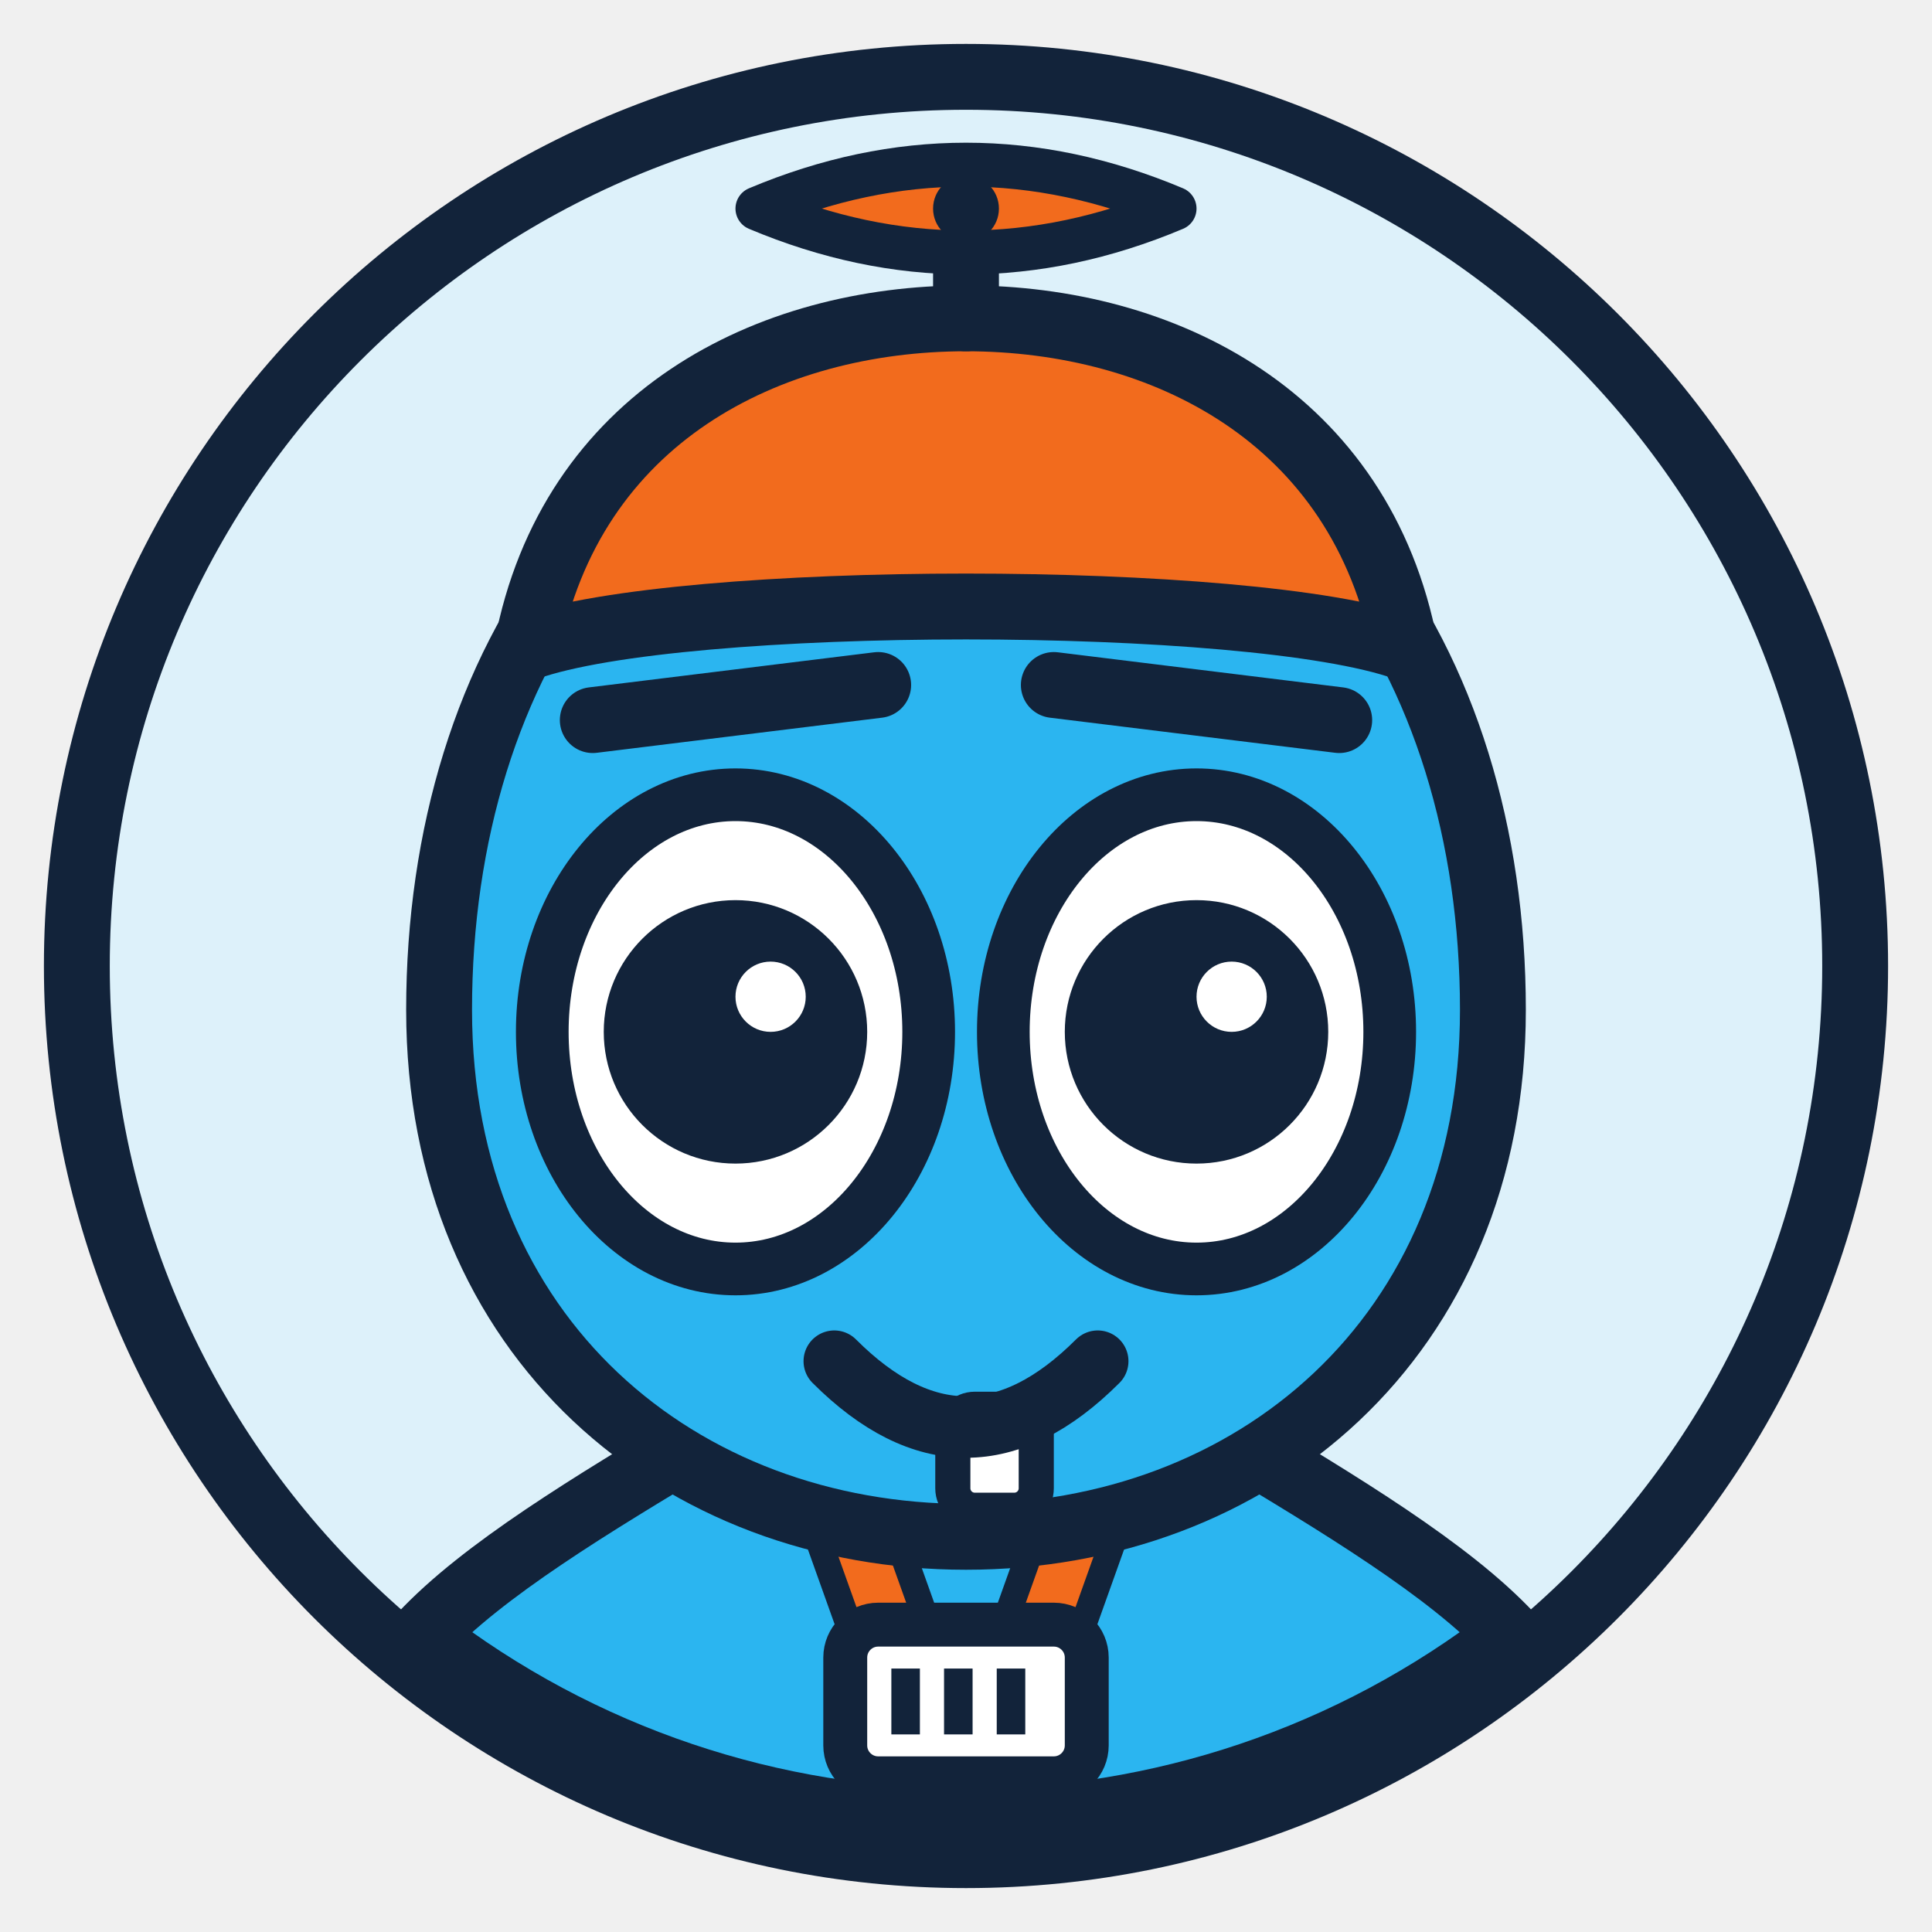
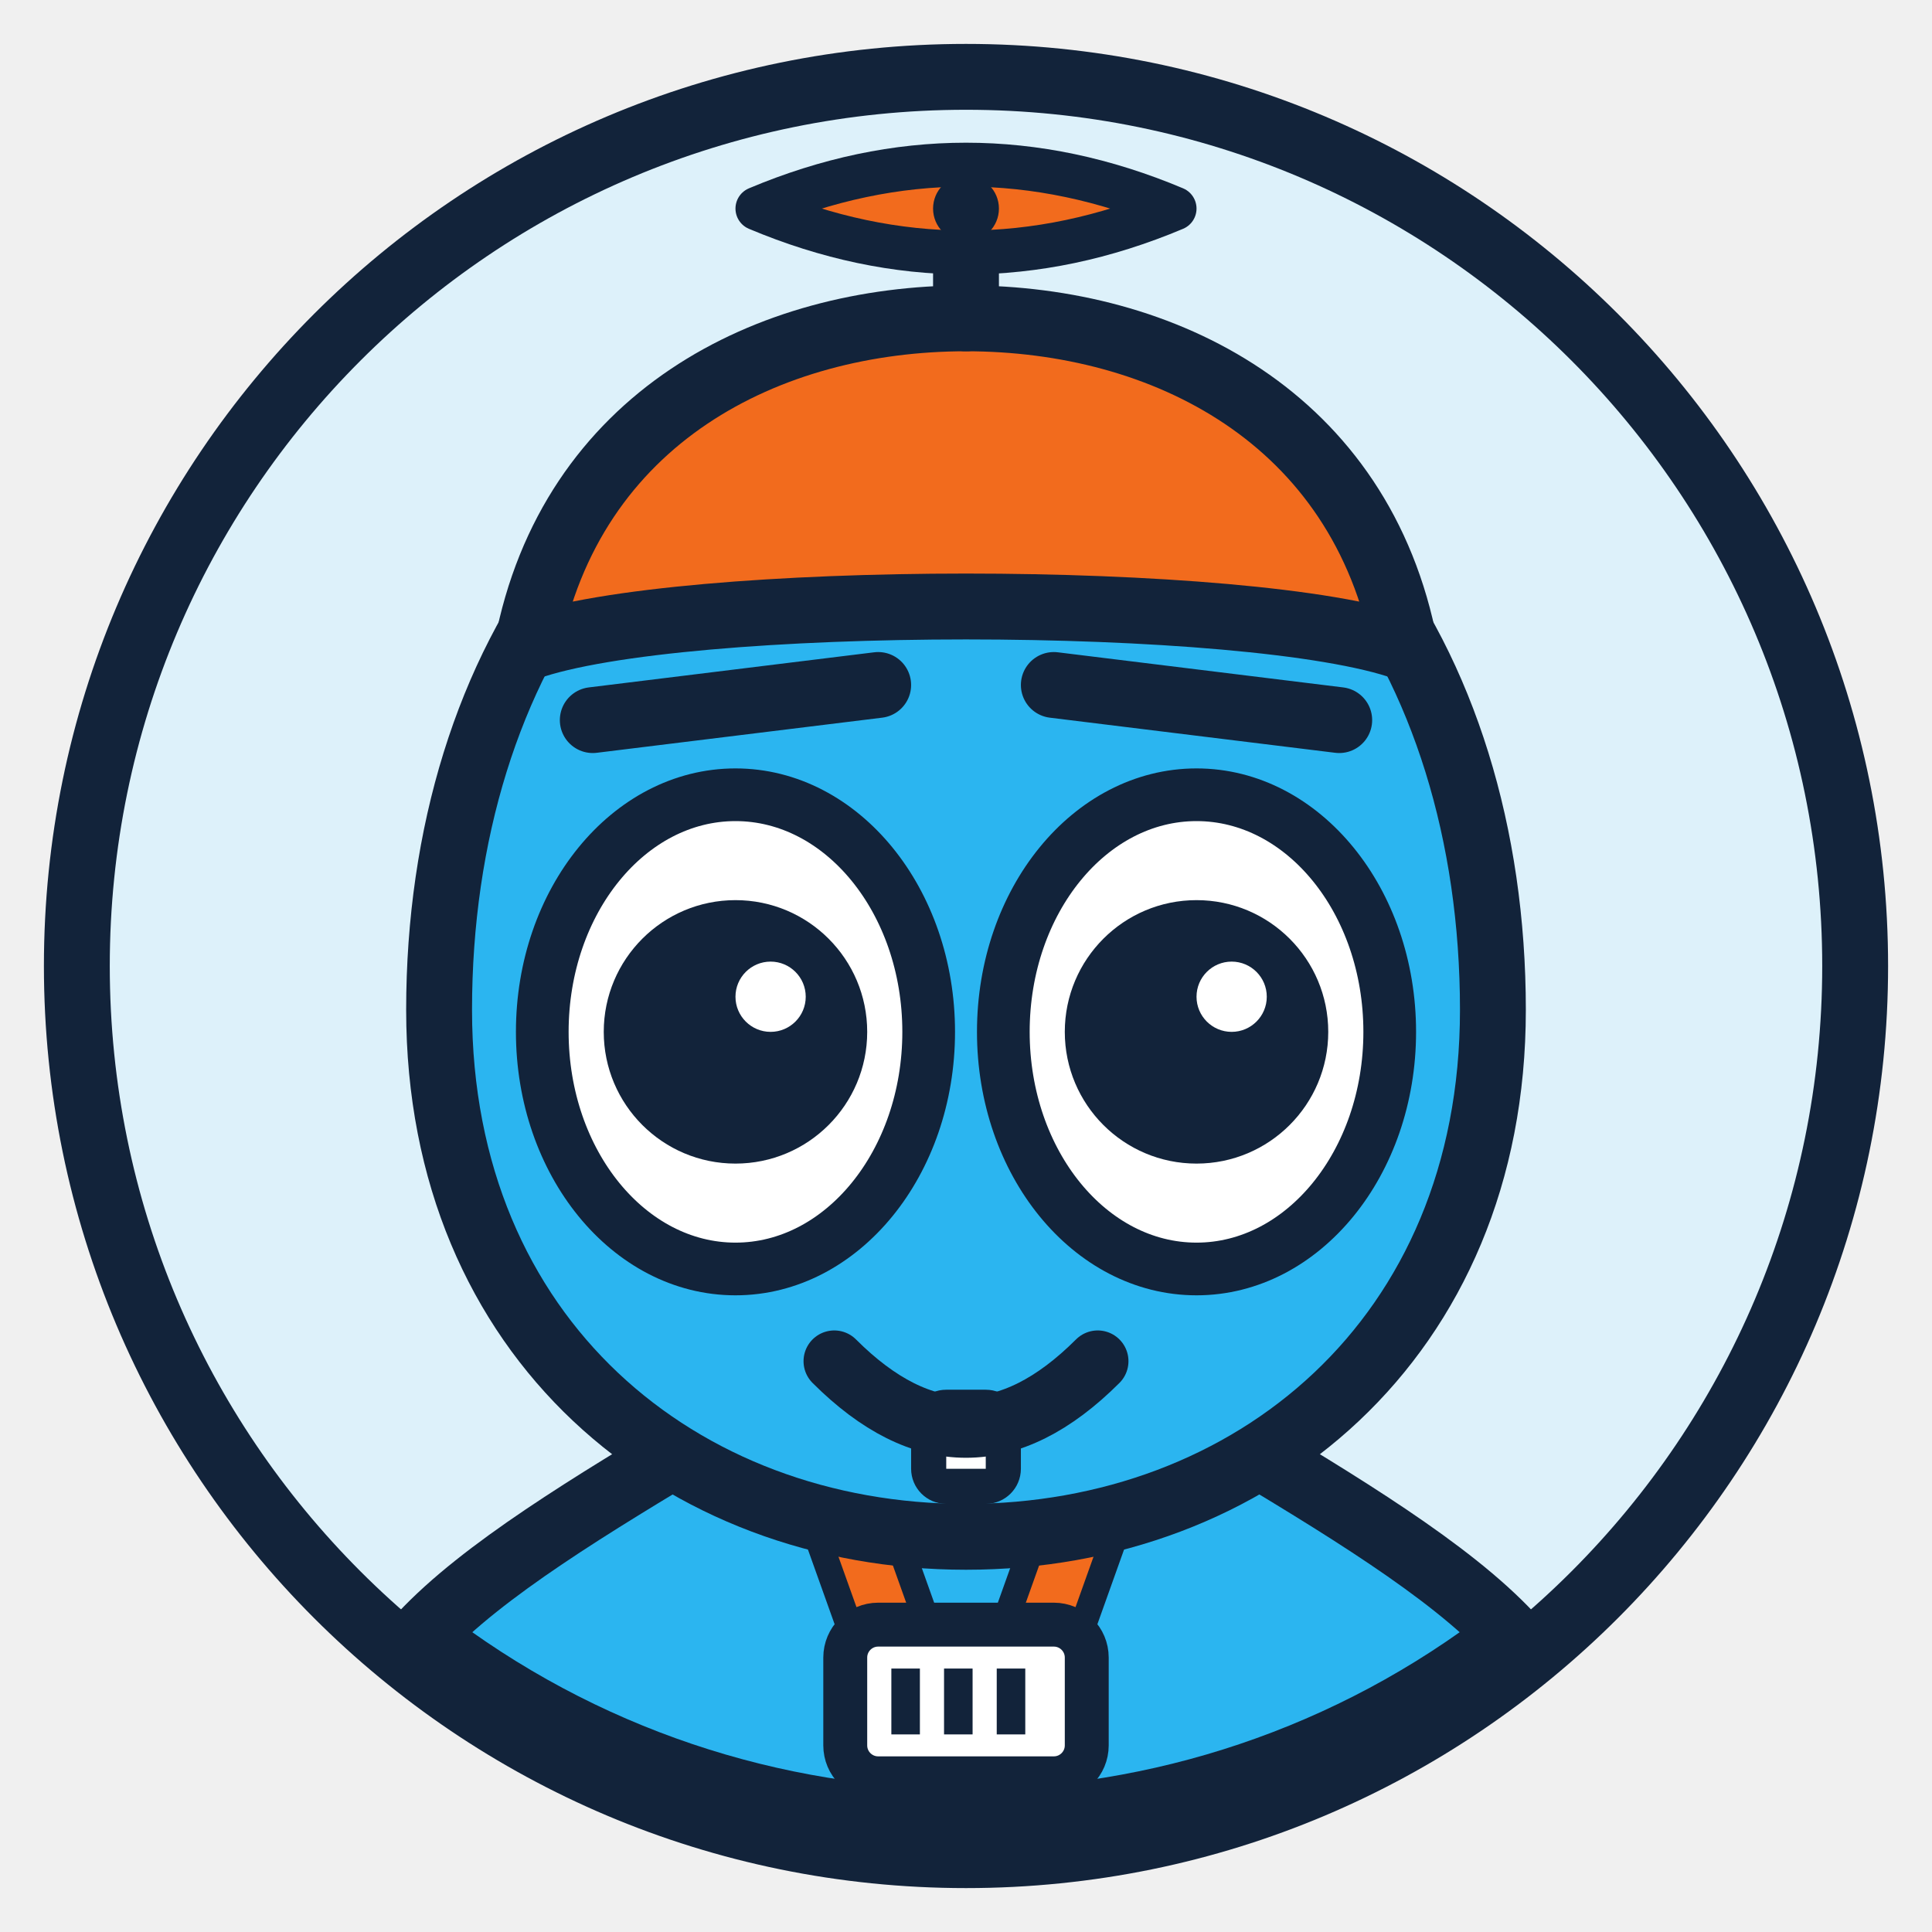
<svg xmlns="http://www.w3.org/2000/svg" viewBox="0 0 88 88" width="88" height="88" color="#12233A" role="img" aria-label="Shin: good">
  <circle class="face-disc" cx="44" cy="44" r="40.5" fill="#DDF1FA" />
  <g class="face-body" transform="translate(0 -1.5)">
    <path d="M32 67 C27 70 22 73 19.2 76 A40.5 40.5 0 0 0 68.8 76 C66 73 61 70 56 67 Z" fill="#2BB5F0" stroke="currentColor" stroke-width="3" stroke-linejoin="round" />
    <path d="M38.5 70 L41 77 M49.5 70 L47 77" stroke="currentColor" stroke-width="4.6" stroke-linecap="round" fill="none" />
    <path d="M38.5 70 L41 77 M49.5 70 L47 77" stroke="#F26B1D" stroke-width="2.2" stroke-linecap="round" fill="none" />
    <rect x="38.5" y="75.5" width="11" height="7" rx="1.5" fill="#FFFFFF" stroke="currentColor" stroke-width="2" />
    <path d="M40.6 77.5 h1.3 v3 h-1.3 Z M43 77.5 h1.3 v3 h-1.3 Z M45.4 77.5 h1.3 v3 h-1.3 Z" fill="#12233A" />
  </g>
  <g class="face-head">
    <path class="face-skull" d="M44 17 C59 17 68 30 68 46 C68 61 57 70 44 70 C31 70 20 61 20 46 C20 30 29 17 44 17 Z" fill="#2BB5F0" stroke="currentColor" stroke-width="3" />
    <g class="face-hat">
      <path d="M24 29.5 C26 19 35 14.5 44 14.5 C53 14.5 62 19 64 29.5 C57 27 31 27 24 29.5 Z" fill="#F26B1D" stroke="currentColor" stroke-width="3" stroke-linejoin="round" />
      <path d="M44 14.5 L44 10.5" stroke="currentColor" stroke-width="3" stroke-linecap="round" />
      <g>
        <path d="M34.5 9.5 Q44 5.5 53.5 9.5 Q44 13.5 34.5 9.5 Z" fill="#F26B1D" stroke="currentColor" stroke-width="2" stroke-linejoin="round" />
-         <circle cx="44" cy="9.5" r="1.5" fill="currentColor" />
+         <circle cx="44" cy="9.5" r="1.5" fill="#12233A" />
      </g>
    </g>
    <g class="face-brows">
      <path d="M27 32.8 L40 31.2 M48 31.2 L61 32.8" stroke="currentColor" stroke-width="3" stroke-linecap="round" fill="none" />
    </g>
    <g class="face-eyes">
      <ellipse cx="33.5" cy="47" rx="8.8" ry="10.8" fill="#FFFFFF" />
      <circle cx="33.5" cy="47" r="6" fill="#12233A" />
      <circle cx="35.1" cy="45.4" r="1.6" fill="#FFFFFF" />
      <ellipse cx="33.5" cy="47" rx="8.8" ry="10.8" fill="none" stroke="currentColor" stroke-width="2.4" />
      <ellipse cx="54.5" cy="47" rx="8.8" ry="10.8" fill="#FFFFFF" />
      <circle cx="54.5" cy="47" r="6" fill="#12233A" />
      <circle cx="56.1" cy="45.4" r="1.6" fill="#FFFFFF" />
      <ellipse cx="54.5" cy="47" rx="8.8" ry="10.8" fill="none" stroke="currentColor" stroke-width="2.4" />
    </g>
    <g class="face-mouth">
-       <rect x="43.4" y="64.19" width="3.8" height="4.6" rx="1" fill="#FFFFFF" stroke="currentColor" stroke-width="1.6" />
+       <rect x="42.3" y="64.10" width="3.4" height="3.6" rx=".8" fill="#FFFFFF" stroke="currentColor" stroke-width="1.6" />
      <path d="M38 62 Q44 68 50 62" stroke="currentColor" stroke-width="2.8" stroke-linecap="round" fill="none" />
    </g>
  </g>
  <g class="face-extras" />
  <circle class="face-ring" cx="44" cy="44" r="40.5" fill="none" stroke="currentColor" stroke-width="3" />
</svg>
